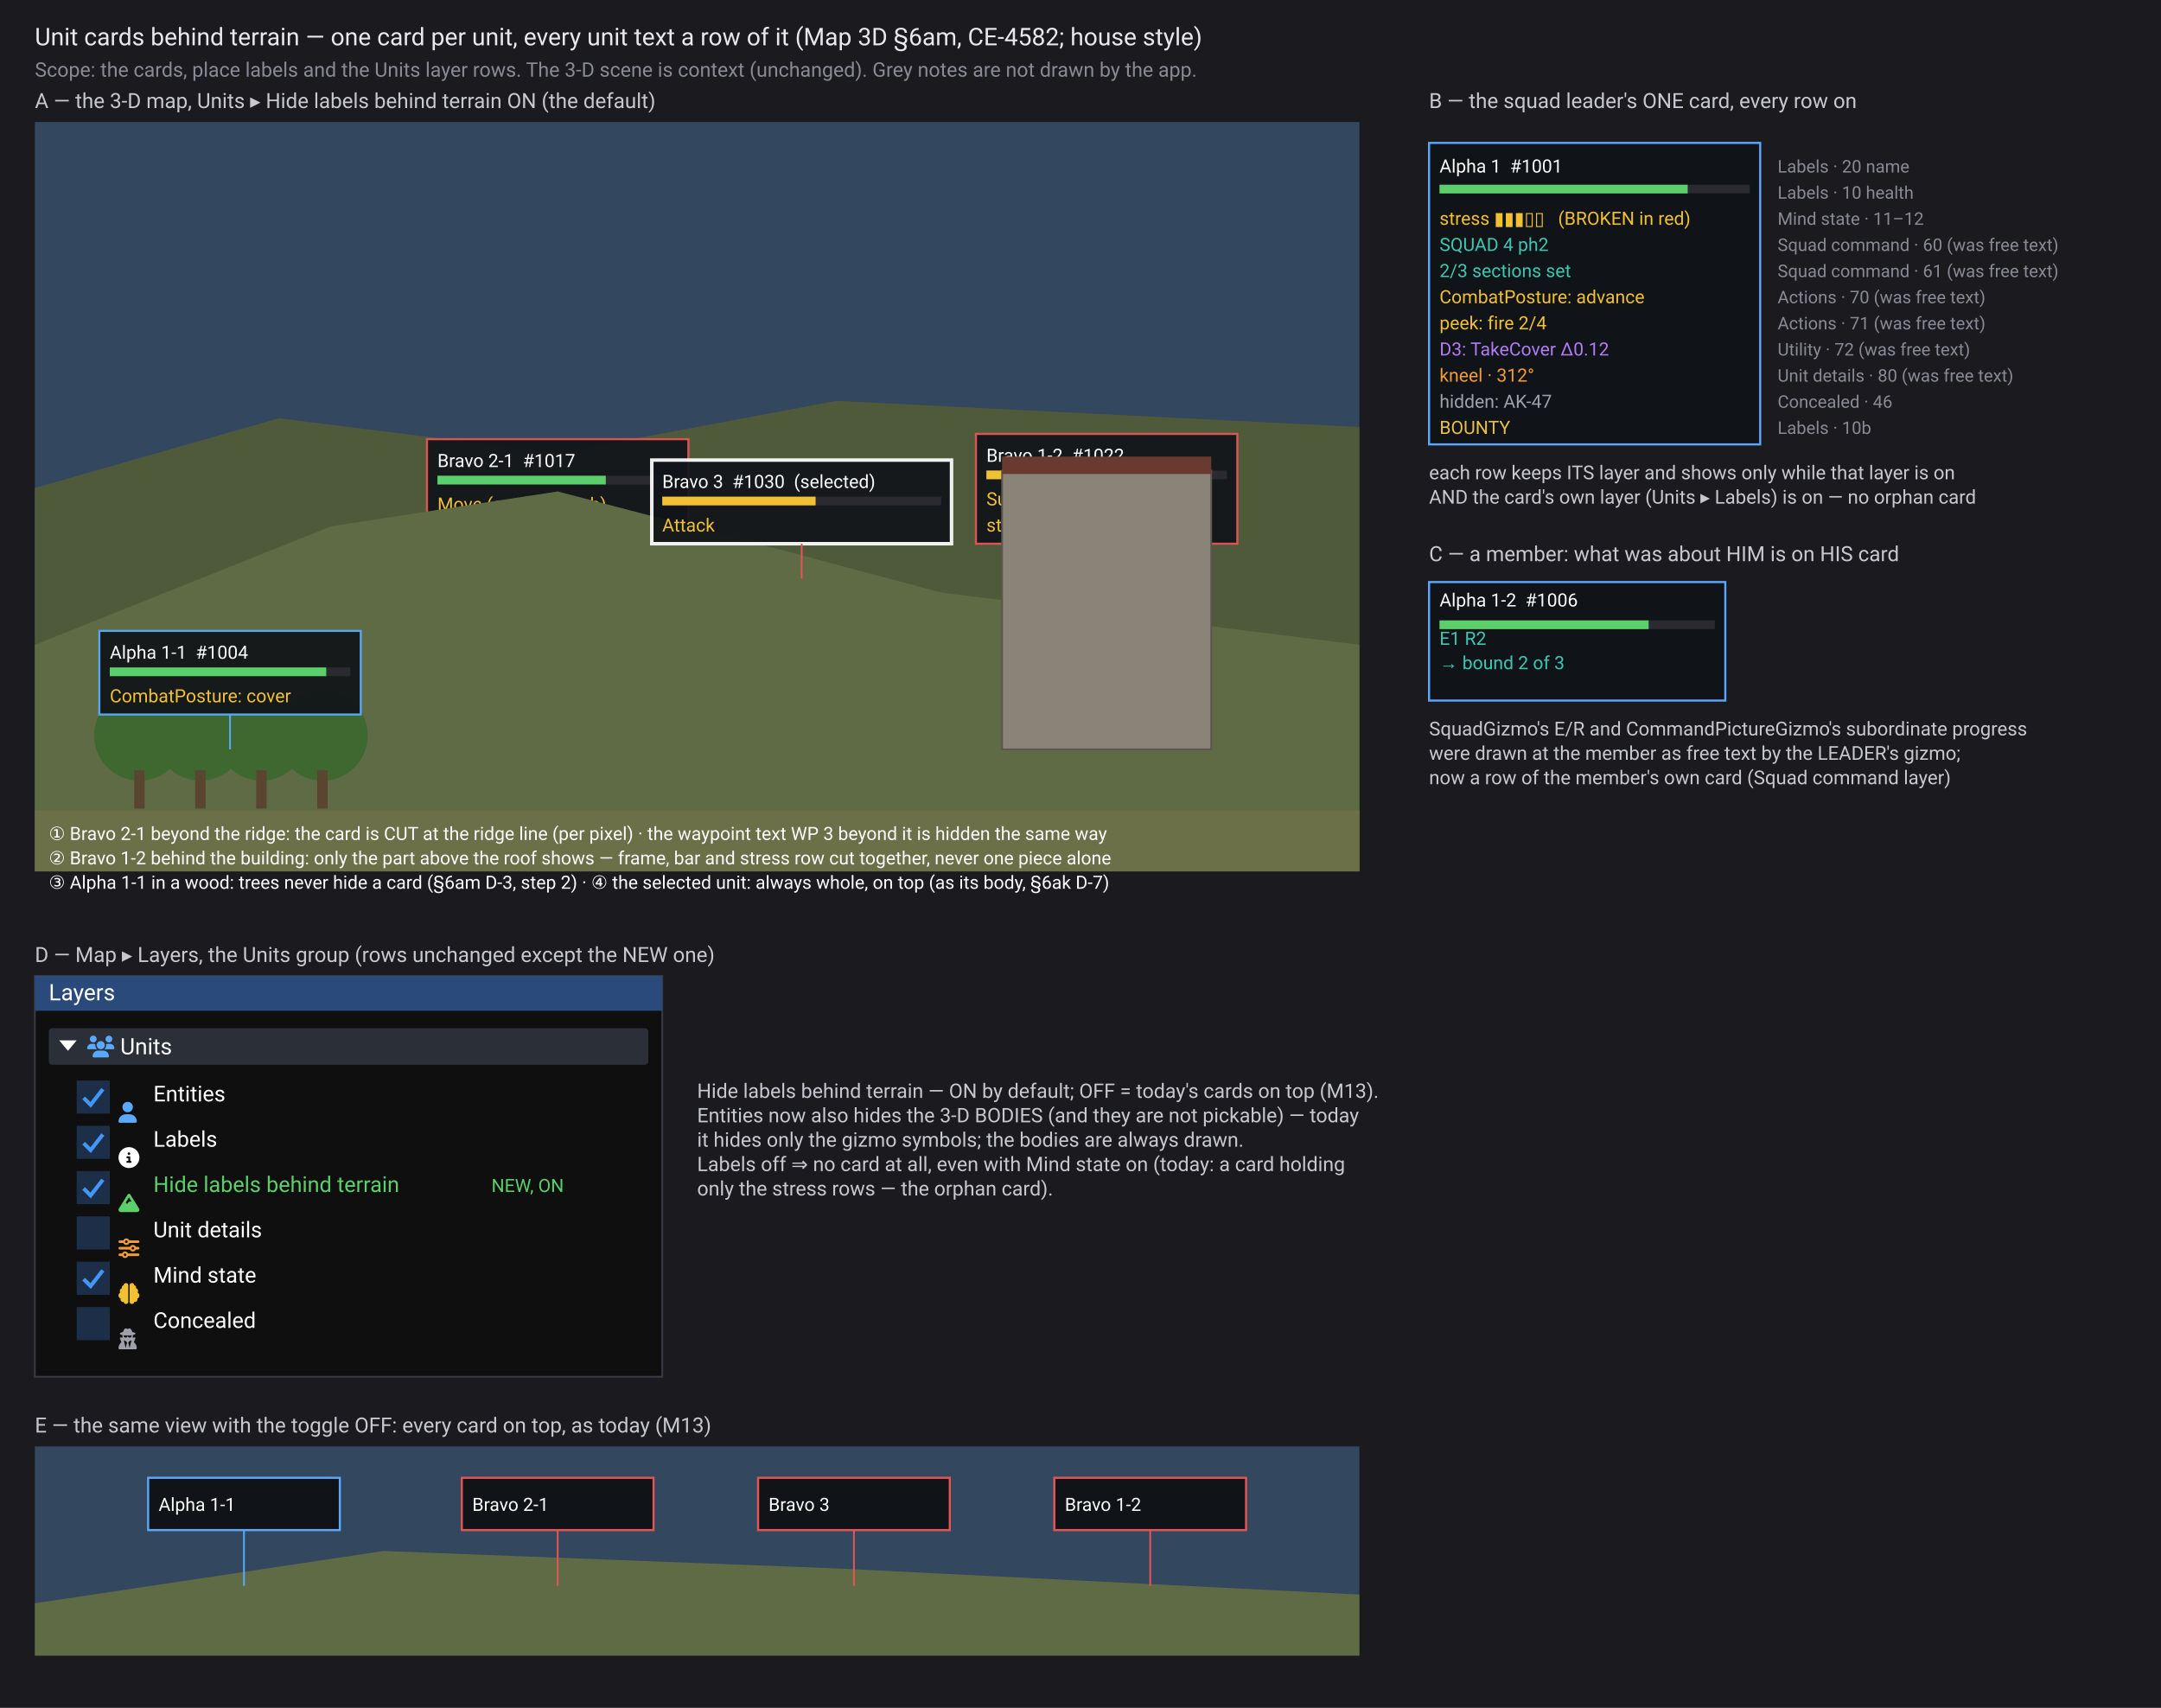
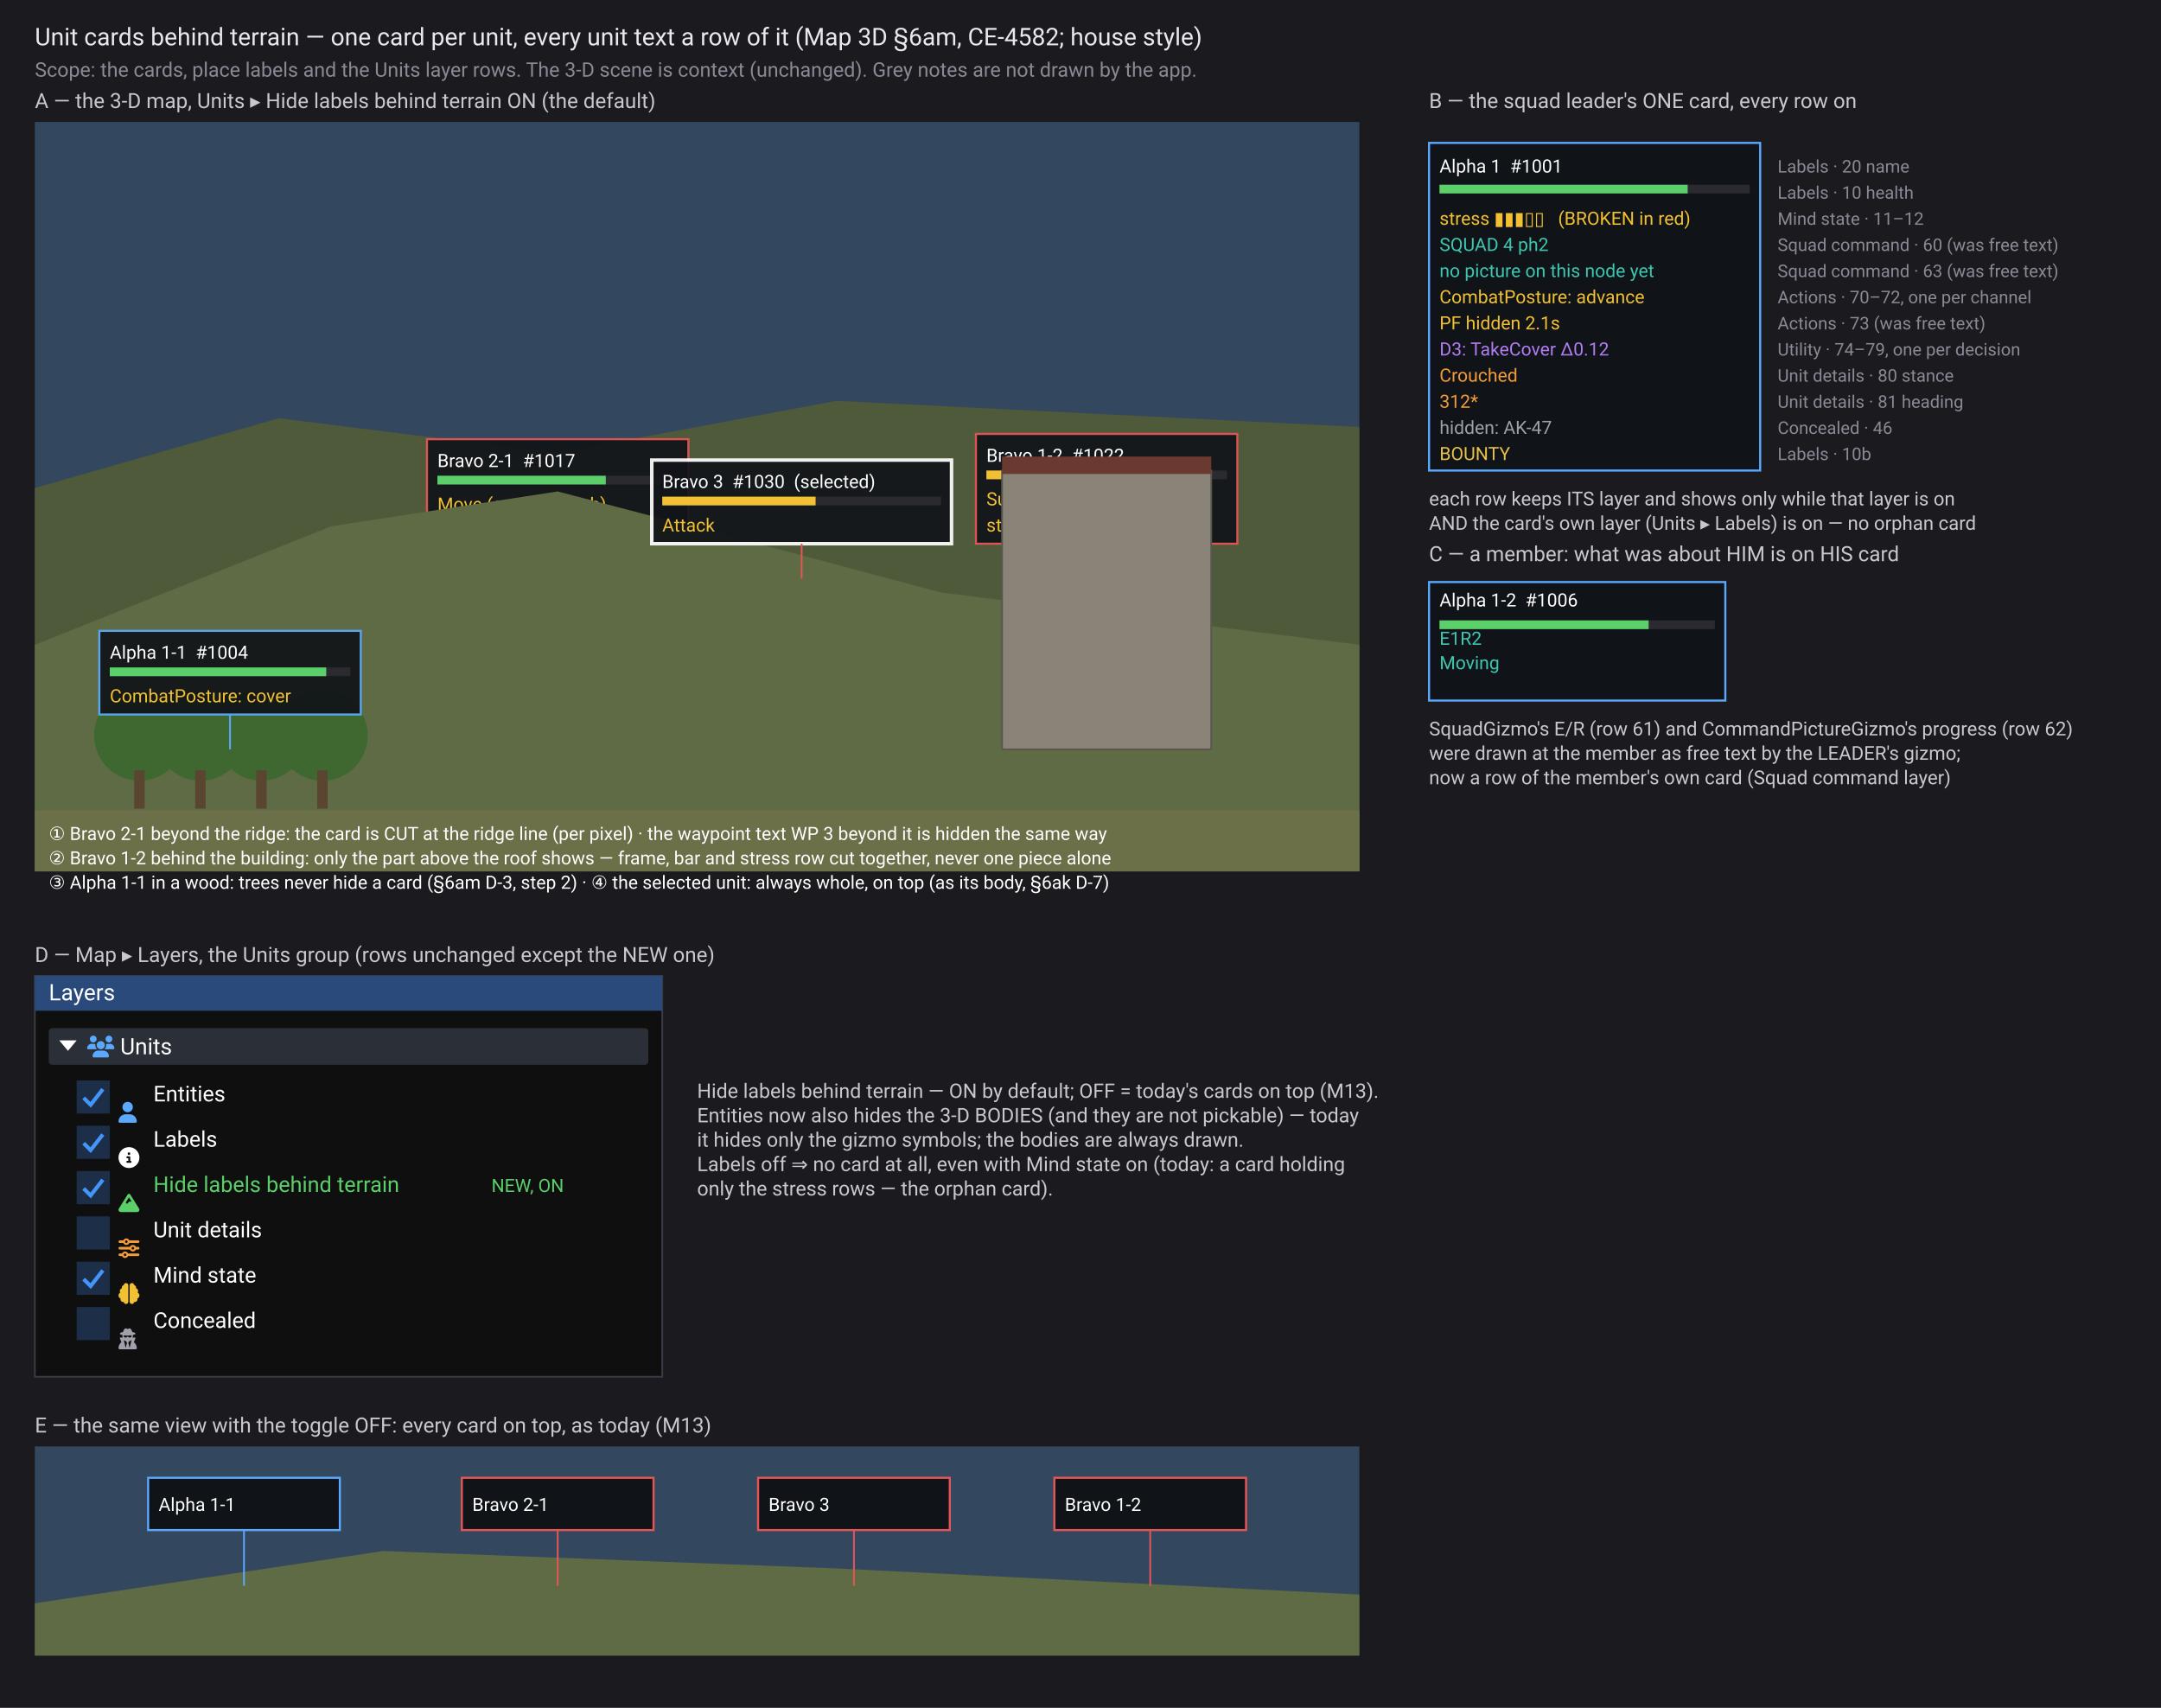
<svg xmlns="http://www.w3.org/2000/svg" width="1240" height="980" viewBox="0 0 1240 980">
  <rect x="0" y="0" width="1240" height="980" fill="#1B1B1F" rx="0" opacity="1" />
  <text x="20" y="26" fill="#E8E8EE" font-size="14" font-family="Roboto, Segoe UI, Arial, sans-serif" text-anchor="start" font-weight="normal" xml:space="preserve">Unit cards behind terrain — one card per unit, every unit text a row of it (Map 3D §6am, CE-4582; house style)</text>
  <text x="20" y="44" fill="#8A8A96" font-size="11.5" font-family="Roboto, Segoe UI, Arial, sans-serif" text-anchor="start" font-weight="normal" xml:space="preserve">Scope: the cards, place labels and the Units layer rows. The 3-D scene is context (unchanged). Grey notes are not drawn by the app.</text>
  <text x="20" y="62" fill="#C8C8D0" font-size="12" font-family="Roboto, Segoe UI, Arial, sans-serif" text-anchor="start" font-weight="normal" xml:space="preserve">A — the 3-D map, Units ▸ Hide labels behind terrain ON (the default)</text>
  <rect x="20" y="70" width="760" height="430" fill="#33475E" rx="0" opacity="1" />
  <polygon points="20,280 160,240 320,260 480,230 780,245 780,500 20,500" fill="#4E5A3A" />
  <rect x="245.0" y="252" width="150" height="48" fill="#101418" rx="0" stroke="#E65555" stroke-width="1.2" opacity="0.92" />
  <text x="251.0" y="268" fill="#FFFFFF" font-size="10.5" font-family="Roboto, Segoe UI, Arial, sans-serif" text-anchor="start" font-weight="normal" xml:space="preserve">Bravo 2-1  #1017</text>
  <rect x="251.0" y="273" width="138" height="5" fill="#2A2A30" rx="0" opacity="1" />
  <rect x="251.0" y="273" width="96.6" height="5" fill="#5BD06A" rx="0" opacity="1" />
  <text x="251.0" y="293" fill="#F2C033" font-size="10.5" font-family="Roboto, Segoe UI, Arial, sans-serif" text-anchor="start" font-weight="normal" xml:space="preserve">Move (on the march)</text>
  <line x1="320" y1="300" x2="320" y2="320" stroke="#E65555" stroke-width="1" />
  <clipPath id="pl">
    <rect x="200" y="220" width="80" height="100" />
  </clipPath>
  <text x="225" y="308" fill="#F29B38" font-size="11" font-family="Roboto,Arial">WP 3</text>
  <polygon points="20,370 190,302 320,282 450,316 540,340 780,370 780,500 20,500" fill="#5E6B45" />
  <rect x="560.0" y="249" width="150" height="63" fill="#101418" rx="0" stroke="#E65555" stroke-width="1.2" opacity="0.92" />
  <text x="566.0" y="265" fill="#FFFFFF" font-size="10.5" font-family="Roboto, Segoe UI, Arial, sans-serif" text-anchor="start" font-weight="normal" xml:space="preserve">Bravo 1-2  #1022</text>
  <rect x="566.0" y="270" width="138" height="5" fill="#2A2A30" rx="0" opacity="1" />
  <rect x="566.0" y="270" width="55.2" height="5" fill="#F2C033" rx="0" opacity="1" />
  <text x="566.0" y="290" fill="#F2C033" font-size="10.5" font-family="Roboto, Segoe UI, Arial, sans-serif" text-anchor="start" font-weight="normal" xml:space="preserve">Suppress</text>
  <text x="566.0" y="305" fill="#F2C033" font-size="10.5" font-family="Roboto, Segoe UI, Arial, sans-serif" text-anchor="start" font-weight="normal" xml:space="preserve">stress ▮▮▮▯▯</text>
  <line x1="635" y1="312" x2="635" y2="332" stroke="#E65555" stroke-width="1" />
  <rect x="575" y="270" width="120" height="160" fill="#8A8478" rx="0" stroke="#5A5650" stroke-width="1" opacity="1" />
  <rect x="575" y="262" width="120" height="10" fill="#6A3A30" rx="0" opacity="1" />
  <circle cx="80" cy="422" r="26" fill="#3E6830" />
  <rect x="77" y="442" width="6" height="22" fill="#5A4630" rx="0" opacity="1" />
  <circle cx="115" cy="422" r="26" fill="#3E6830" />
  <rect x="112" y="442" width="6" height="22" fill="#5A4630" rx="0" opacity="1" />
  <circle cx="150" cy="422" r="26" fill="#3E6830" />
  <rect x="147" y="442" width="6" height="22" fill="#5A4630" rx="0" opacity="1" />
  <circle cx="185" cy="422" r="26" fill="#3E6830" />
  <rect x="182" y="442" width="6" height="22" fill="#5A4630" rx="0" opacity="1" />
  <rect x="57.0" y="362" width="150" height="48" fill="#101418" rx="0" stroke="#5AA9FF" stroke-width="1.2" opacity="0.92" />
  <text x="63.0" y="378" fill="#FFFFFF" font-size="10.5" font-family="Roboto, Segoe UI, Arial, sans-serif" text-anchor="start" font-weight="normal" xml:space="preserve">Alpha 1-1  #1004</text>
  <rect x="63.0" y="383" width="138" height="5" fill="#2A2A30" rx="0" opacity="1" />
  <rect x="63.0" y="383" width="124.2" height="5" fill="#5BD06A" rx="0" opacity="1" />
  <text x="63.0" y="403" fill="#F2C033" font-size="10.5" font-family="Roboto, Segoe UI, Arial, sans-serif" text-anchor="start" font-weight="normal" xml:space="preserve">CombatPosture: cover</text>
  <line x1="132" y1="410" x2="132" y2="430" stroke="#5AA9FF" stroke-width="1" />
  <rect x="374.0" y="264" width="172" height="48" fill="#101418" rx="0" stroke="#FFFFFF" stroke-width="2" opacity="0.92" />
  <text x="380.0" y="280" fill="#FFFFFF" font-size="10.5" font-family="Roboto, Segoe UI, Arial, sans-serif" text-anchor="start" font-weight="normal" xml:space="preserve">Bravo 3  #1030  (selected)</text>
  <rect x="380.0" y="285" width="160" height="5" fill="#2A2A30" rx="0" opacity="1" />
  <rect x="380.0" y="285" width="88.0" height="5" fill="#F2C033" rx="0" opacity="1" />
  <text x="380.0" y="305" fill="#F2C033" font-size="10.5" font-family="Roboto, Segoe UI, Arial, sans-serif" text-anchor="start" font-weight="normal" xml:space="preserve">Attack</text>
  <line x1="460" y1="312" x2="460" y2="332" stroke="#E65555" stroke-width="1" />
  <rect x="20" y="465" width="760" height="35" fill="#6B7048" rx="0" opacity="1" />
  <text x="28" y="482" fill="#FFFFFF" font-size="10.5" font-family="Roboto, Segoe UI, Arial, sans-serif" text-anchor="start" font-weight="normal" xml:space="preserve">① Bravo 2-1 beyond the ridge: the card is CUT at the ridge line (per pixel) · the waypoint text WP 3 beyond it is hidden the same way</text>
  <text x="28" y="496" fill="#FFFFFF" font-size="10.5" font-family="Roboto, Segoe UI, Arial, sans-serif" text-anchor="start" font-weight="normal" xml:space="preserve">② Bravo 1-2 behind the building: only the part above the roof shows — frame, bar and stress row cut together, never one piece alone</text>
  <text x="28" y="510" fill="#FFFFFF" font-size="10.5" font-family="Roboto, Segoe UI, Arial, sans-serif" text-anchor="start" font-weight="normal" xml:space="preserve">③ Alpha 1-1 in a wood: trees never hide a card (§6am D-3, step 2) · ④ the selected unit: always whole, on top (as its body, §6ak D-7)</text>
  <text x="820" y="62" fill="#C8C8D0" font-size="12" font-family="Roboto, Segoe UI, Arial, sans-serif" text-anchor="start" font-weight="normal" xml:space="preserve">B — the squad leader's ONE card, every row on</text>
-   <rect x="820" y="82" width="190" height="173" fill="#101418" rx="0" stroke="#5AA9FF" stroke-width="1.2" opacity="1" />
+   <rect x="820" y="82" width="190" height="188" fill="#101418" rx="0" stroke="#5AA9FF" stroke-width="1.2" opacity="1" />
  <text x="826" y="99" fill="#FFFFFF" font-size="10.5" font-family="Roboto, Segoe UI, Arial, sans-serif" text-anchor="start" font-weight="normal" xml:space="preserve">Alpha 1  #1001</text>
  <text x="1020" y="99" fill="#8A8A96" font-size="10" font-family="Roboto, Segoe UI, Arial, sans-serif" text-anchor="start" font-weight="normal" xml:space="preserve">Labels · 20 name</text>
  <rect x="826" y="106" width="178" height="5" fill="#2A2A30" rx="0" opacity="1" />
  <rect x="826" y="106" width="142.4" height="5" fill="#5BD06A" rx="0" opacity="1" />
  <text x="1020" y="114" fill="#8A8A96" font-size="10" font-family="Roboto, Segoe UI, Arial, sans-serif" text-anchor="start" font-weight="normal" xml:space="preserve">Labels · 10 health</text>
  <text x="826" y="129" fill="#F2C033" font-size="10.5" font-family="Roboto, Segoe UI, Arial, sans-serif" text-anchor="start" font-weight="normal" xml:space="preserve">stress ▮▮▮▯▯   (BROKEN in red)</text>
  <text x="1020" y="129" fill="#8A8A96" font-size="10" font-family="Roboto, Segoe UI, Arial, sans-serif" text-anchor="start" font-weight="normal" xml:space="preserve">Mind state · 11–12</text>
  <text x="826" y="144" fill="#3EC6B0" font-size="10.5" font-family="Roboto, Segoe UI, Arial, sans-serif" text-anchor="start" font-weight="normal" xml:space="preserve">SQUAD 4 ph2</text>
  <text x="1020" y="144" fill="#8A8A96" font-size="10" font-family="Roboto, Segoe UI, Arial, sans-serif" text-anchor="start" font-weight="normal" xml:space="preserve">Squad command · 60 (was free text)</text>
-   <text x="826" y="159" fill="#3EC6B0" font-size="10.5" font-family="Roboto, Segoe UI, Arial, sans-serif" text-anchor="start" font-weight="normal" xml:space="preserve">2/3 sections set</text>
-   <text x="1020" y="159" fill="#8A8A96" font-size="10" font-family="Roboto, Segoe UI, Arial, sans-serif" text-anchor="start" font-weight="normal" xml:space="preserve">Squad command · 61 (was free text)</text>
+   <text x="826" y="159" fill="#3EC6B0" font-size="10.5" font-family="Roboto, Segoe UI, Arial, sans-serif" text-anchor="start" font-weight="normal" xml:space="preserve">no picture on this node yet</text>
+   <text x="1020" y="159" fill="#8A8A96" font-size="10" font-family="Roboto, Segoe UI, Arial, sans-serif" text-anchor="start" font-weight="normal" xml:space="preserve">Squad command · 63 (was free text)</text>
  <text x="826" y="174" fill="#F2C033" font-size="10.5" font-family="Roboto, Segoe UI, Arial, sans-serif" text-anchor="start" font-weight="normal" xml:space="preserve">CombatPosture: advance</text>
-   <text x="1020" y="174" fill="#8A8A96" font-size="10" font-family="Roboto, Segoe UI, Arial, sans-serif" text-anchor="start" font-weight="normal" xml:space="preserve">Actions · 70 (was free text)</text>
-   <text x="826" y="189" fill="#F2C033" font-size="10.5" font-family="Roboto, Segoe UI, Arial, sans-serif" text-anchor="start" font-weight="normal" xml:space="preserve">peek: fire 2/4</text>
-   <text x="1020" y="189" fill="#8A8A96" font-size="10" font-family="Roboto, Segoe UI, Arial, sans-serif" text-anchor="start" font-weight="normal" xml:space="preserve">Actions · 71 (was free text)</text>
+   <text x="1020" y="174" fill="#8A8A96" font-size="10" font-family="Roboto, Segoe UI, Arial, sans-serif" text-anchor="start" font-weight="normal" xml:space="preserve">Actions · 70–72, one per channel</text>
+   <text x="826" y="189" fill="#F2C033" font-size="10.5" font-family="Roboto, Segoe UI, Arial, sans-serif" text-anchor="start" font-weight="normal" xml:space="preserve">PF hidden 2.1s</text>
+   <text x="1020" y="189" fill="#8A8A96" font-size="10" font-family="Roboto, Segoe UI, Arial, sans-serif" text-anchor="start" font-weight="normal" xml:space="preserve">Actions · 73 (was free text)</text>
  <text x="826" y="204" fill="#B07CF0" font-size="10.5" font-family="Roboto, Segoe UI, Arial, sans-serif" text-anchor="start" font-weight="normal" xml:space="preserve">D3: TakeCover Δ0.12</text>
-   <text x="1020" y="204" fill="#8A8A96" font-size="10" font-family="Roboto, Segoe UI, Arial, sans-serif" text-anchor="start" font-weight="normal" xml:space="preserve">Utility · 72 (was free text)</text>
-   <text x="826" y="219" fill="#F29B38" font-size="10.5" font-family="Roboto, Segoe UI, Arial, sans-serif" text-anchor="start" font-weight="normal" xml:space="preserve">kneel · 312°</text>
-   <text x="1020" y="219" fill="#8A8A96" font-size="10" font-family="Roboto, Segoe UI, Arial, sans-serif" text-anchor="start" font-weight="normal" xml:space="preserve">Unit details · 80 (was free text)</text>
-   <text x="826" y="234" fill="#A0A0AA" font-size="10.5" font-family="Roboto, Segoe UI, Arial, sans-serif" text-anchor="start" font-weight="normal" xml:space="preserve">hidden: AK-47</text>
-   <text x="1020" y="234" fill="#8A8A96" font-size="10" font-family="Roboto, Segoe UI, Arial, sans-serif" text-anchor="start" font-weight="normal" xml:space="preserve">Concealed · 46</text>
-   <text x="826" y="249" fill="#E8C04A" font-size="10.5" font-family="Roboto, Segoe UI, Arial, sans-serif" text-anchor="start" font-weight="normal" xml:space="preserve">BOUNTY</text>
-   <text x="1020" y="249" fill="#8A8A96" font-size="10" font-family="Roboto, Segoe UI, Arial, sans-serif" text-anchor="start" font-weight="normal" xml:space="preserve">Labels · 10b</text>
-   <text x="820" y="275" fill="#C8C8D0" font-size="11" font-family="Roboto, Segoe UI, Arial, sans-serif" text-anchor="start" font-weight="normal" xml:space="preserve">each row keeps ITS layer and shows only while that layer is on</text>
-   <text x="820" y="289" fill="#C8C8D0" font-size="11" font-family="Roboto, Segoe UI, Arial, sans-serif" text-anchor="start" font-weight="normal" xml:space="preserve">AND the card's own layer (Units ▸ Labels) is on — no orphan card</text>
+   <text x="1020" y="204" fill="#8A8A96" font-size="10" font-family="Roboto, Segoe UI, Arial, sans-serif" text-anchor="start" font-weight="normal" xml:space="preserve">Utility · 74–79, one per decision</text>
+   <text x="826" y="219" fill="#F29B38" font-size="10.5" font-family="Roboto, Segoe UI, Arial, sans-serif" text-anchor="start" font-weight="normal" xml:space="preserve">Crouched</text>
+   <text x="1020" y="219" fill="#8A8A96" font-size="10" font-family="Roboto, Segoe UI, Arial, sans-serif" text-anchor="start" font-weight="normal" xml:space="preserve">Unit details · 80 stance</text>
+   <text x="826" y="234" fill="#F29B38" font-size="10.5" font-family="Roboto, Segoe UI, Arial, sans-serif" text-anchor="start" font-weight="normal" xml:space="preserve">312*</text>
+   <text x="1020" y="234" fill="#8A8A96" font-size="10" font-family="Roboto, Segoe UI, Arial, sans-serif" text-anchor="start" font-weight="normal" xml:space="preserve">Unit details · 81 heading</text>
+   <text x="826" y="249" fill="#A0A0AA" font-size="10.5" font-family="Roboto, Segoe UI, Arial, sans-serif" text-anchor="start" font-weight="normal" xml:space="preserve">hidden: AK-47</text>
+   <text x="1020" y="249" fill="#8A8A96" font-size="10" font-family="Roboto, Segoe UI, Arial, sans-serif" text-anchor="start" font-weight="normal" xml:space="preserve">Concealed · 46</text>
+   <text x="826" y="264" fill="#E8C04A" font-size="10.5" font-family="Roboto, Segoe UI, Arial, sans-serif" text-anchor="start" font-weight="normal" xml:space="preserve">BOUNTY</text>
+   <text x="1020" y="264" fill="#8A8A96" font-size="10" font-family="Roboto, Segoe UI, Arial, sans-serif" text-anchor="start" font-weight="normal" xml:space="preserve">Labels · 10b</text>
+   <text x="820" y="290" fill="#C8C8D0" font-size="11" font-family="Roboto, Segoe UI, Arial, sans-serif" text-anchor="start" font-weight="normal" xml:space="preserve">each row keeps ITS layer and shows only while that layer is on</text>
+   <text x="820" y="304" fill="#C8C8D0" font-size="11" font-family="Roboto, Segoe UI, Arial, sans-serif" text-anchor="start" font-weight="normal" xml:space="preserve">AND the card's own layer (Units ▸ Labels) is on — no orphan card</text>
  <text x="820" y="322" fill="#C8C8D0" font-size="12" font-family="Roboto, Segoe UI, Arial, sans-serif" text-anchor="start" font-weight="normal" xml:space="preserve">C — a member: what was about HIM is on HIS card</text>
  <rect x="820" y="334" width="170" height="68" fill="#101418" rx="0" stroke="#5AA9FF" stroke-width="1.2" opacity="1" />
  <text x="826" y="348" fill="#FFFFFF" font-size="10.5" font-family="Roboto, Segoe UI, Arial, sans-serif" text-anchor="start" font-weight="normal" xml:space="preserve">Alpha 1-2  #1006</text>
  <rect x="826" y="356" width="158" height="5" fill="#2A2A30" rx="0" opacity="1" />
  <rect x="826" y="356" width="120" height="5" fill="#5BD06A" rx="0" opacity="1" />
-   <text x="826" y="370" fill="#3EC6B0" font-size="10.5" font-family="Roboto, Segoe UI, Arial, sans-serif" text-anchor="start" font-weight="normal" xml:space="preserve">E1 R2</text>
-   <text x="826" y="384" fill="#3EC6B0" font-size="10.5" font-family="Roboto, Segoe UI, Arial, sans-serif" text-anchor="start" font-weight="normal" xml:space="preserve">→ bound 2 of 3</text>
-   <text x="820" y="422" fill="#C8C8D0" font-size="11" font-family="Roboto, Segoe UI, Arial, sans-serif" text-anchor="start" font-weight="normal" xml:space="preserve">SquadGizmo's E/R and CommandPictureGizmo's subordinate progress</text>
+   <text x="826" y="370" fill="#3EC6B0" font-size="10.5" font-family="Roboto, Segoe UI, Arial, sans-serif" text-anchor="start" font-weight="normal" xml:space="preserve">E1R2</text>
+   <text x="826" y="384" fill="#3EC6B0" font-size="10.5" font-family="Roboto, Segoe UI, Arial, sans-serif" text-anchor="start" font-weight="normal" xml:space="preserve">Moving</text>
+   <text x="820" y="422" fill="#C8C8D0" font-size="11" font-family="Roboto, Segoe UI, Arial, sans-serif" text-anchor="start" font-weight="normal" xml:space="preserve">SquadGizmo's E/R (row 61) and CommandPictureGizmo's progress (row 62)</text>
  <text x="820" y="436" fill="#C8C8D0" font-size="11" font-family="Roboto, Segoe UI, Arial, sans-serif" text-anchor="start" font-weight="normal" xml:space="preserve">were drawn at the member as free text by the LEADER's gizmo;</text>
  <text x="820" y="450" fill="#C8C8D0" font-size="11" font-family="Roboto, Segoe UI, Arial, sans-serif" text-anchor="start" font-weight="normal" xml:space="preserve">now a row of the member's own card (Squad command layer)</text>
  <text x="20" y="552" fill="#C8C8D0" font-size="12" font-family="Roboto, Segoe UI, Arial, sans-serif" text-anchor="start" font-weight="normal" xml:space="preserve">D — Map ▸ Layers, the Units group (rows unchanged except the NEW one)</text>
  <rect x="20" y="560" width="360" height="230" fill="#0F0F0F" rx="0" stroke="#3A3A44" stroke-width="1" opacity="1" />
  <rect x="20" y="560" width="360" height="20" fill="#294A7A" rx="0" opacity="1" />
  <text x="28" y="574" fill="#FFFFFF" font-size="13" font-family="Roboto, Segoe UI, Arial, sans-serif" text-anchor="start" font-weight="normal" xml:space="preserve">Layers</text>
  <rect x="28" y="590" width="344" height="21" fill="#2B2F38" rx="2" opacity="1" />
  <path d="M34 597 l10 0 -5 6 z" fill="#FFFFFF" />
  <path d="M144 448Q189 447 213 408Q235 368 213 328Q189 289 144 288Q99 289 75 328Q53 368 75 408Q99 447 144 448ZM512 448Q557 447 581 408Q603 368 581 328Q557 289 512 288Q467 289 443 328Q421 368 443 408Q467 447 512 448ZM0 149Q1 195 31 225Q61 255 107 256H149Q173 256 194 246Q192 235 192 224Q194 165 235 128Q235 128 235 128Q235 128 235 128H21Q2 130 0 149ZM405 128Q405 128 405 128Q405 128 405 128Q446 165 448 224Q448 235 446 246Q467 256 491 256H533Q579 255 609 225Q639 195 640 149Q638 130 619 128H405ZM224 224Q224 250 237 272Q250 294 272 307Q295 320 320 320Q345 320 368 307Q390 294 403 272Q416 250 416 224Q416 198 403 176Q390 154 368 141Q345 128 320 128Q295 128 272 141Q250 154 237 176Q224 198 224 224ZM128 -37Q129 19 167 57Q205 95 261 96H379Q435 95 473 57Q511 19 512 -37Q510 -62 485 -64H155Q130 -62 128 -37Z" fill="#5AA9FF" fill-opacity="1" transform="translate(50,605.2061) scale(0.02441406,-0.02441406)" />
  <text x="69" y="605" fill="#FFFFFF" font-size="13" font-family="Roboto, Segoe UI, Arial, sans-serif" text-anchor="start" font-weight="normal" xml:space="preserve">Units</text>
  <rect x="44" y="620" width="19" height="19" fill="#1D2F48" rx="0" opacity="1" />
  <path d="M48 630 l4 4 l7 -9" stroke="#4296FA" stroke-width="2.2" fill="none" />
  <path d="M224 192Q259 192 288 209Q317 226 335 256Q352 286 352 320Q352 354 335 384Q317 414 288 431Q259 448 224 448Q189 448 160 431Q131 414 113 384Q96 354 96 320Q96 286 113 256Q131 226 160 209Q189 192 224 192ZM178 144Q103 142 52 92Q2 41 0 -34Q0 -47 9 -55Q17 -64 30 -64H418Q431 -64 439 -55Q448 -47 448 -34Q446 41 396 92Q345 142 270 144H178Z" fill="#5AA9FF" fill-opacity="1" transform="translate(68,642.7578) scale(0.0234375,-0.0234375)" />
  <text x="88" y="632" fill="#FFFFFF" font-size="12.5" font-family="Roboto, Segoe UI, Arial, sans-serif" text-anchor="start" font-weight="normal" xml:space="preserve">Entities</text>
  <rect x="44" y="646" width="19" height="19" fill="#1D2F48" rx="0" opacity="1" />
  <path d="M48 656 l4 4 l7 -9" stroke="#4296FA" stroke-width="2.2" fill="none" />
  <path d="M256 -64Q326 -63 384 -30Q442 4 478 64Q512 125 512 192Q512 259 478 320Q442 380 384 414Q326 447 256 448Q186 447 128 414Q70 380 34 320Q0 259 0 192Q0 125 34 64Q70 4 128 -30Q186 -63 256 -64ZM216 112H240H216H240V176H216Q194 178 192 200Q194 222 216 224H264Q286 222 288 200V112H296Q318 110 320 88Q318 66 296 64H216Q194 66 192 88Q194 110 216 112ZM256 320Q270 320 279 311Q288 302 288 288Q288 274 279 265Q270 256 256 256Q242 256 233 265Q224 274 224 288Q224 302 233 311Q242 320 256 320Z" fill="#FFFFFF" fill-opacity="1" transform="translate(68,668.7578) scale(0.0234375,-0.0234375)" />
  <text x="88" y="658" fill="#FFFFFF" font-size="12.5" font-family="Roboto, Segoe UI, Arial, sans-serif" text-anchor="start" font-weight="normal" xml:space="preserve">Labels</text>
  <rect x="44" y="672" width="19" height="19" fill="#1D2F48" rx="0" opacity="1" />
  <path d="M48 682 l4 4 l7 -9" stroke="#4296FA" stroke-width="2.2" fill="none" />
  <path d="M256 416Q276 415 287 399L503 54Q512 40 512 24Q511 0 496 -16Q480 -31 456 -32H56Q32 -31 16 -16Q1 0 0 24Q0 40 9 54L225 399Q236 415 256 416ZM321 224 256 328 321 224 256 328 177 201 195 177Q208 164 221 177L246 211Q256 224 272 224H321Z" fill="#5BD06A" fill-opacity="1" transform="translate(68,694.7578) scale(0.0234375,-0.0234375)" />
  <text x="88" y="684" fill="#5BD06A" font-size="12.5" font-family="Roboto, Segoe UI, Arial, sans-serif" text-anchor="start" font-weight="normal" xml:space="preserve">Hide labels behind terrain</text>
  <text x="282" y="684" fill="#5BD06A" font-size="10.5" font-family="Roboto, Segoe UI, Arial, sans-serif" text-anchor="start" font-weight="normal" xml:space="preserve">NEW, ON</text>
  <rect x="44" y="698" width="19" height="19" fill="#1D2F48" rx="0" opacity="1" />
  <path d="M0 32Q0 18 9 9Q18 0 32 0H87Q96 -22 116 -35Q135 -48 160 -48Q185 -48 204 -35Q224 -22 233 0H480Q494 0 503 9Q512 18 512 32Q512 46 503 55Q494 64 480 64H233Q224 86 204 99Q185 112 160 112Q135 112 116 99Q96 86 87 64H32Q18 64 9 55Q0 46 0 32ZM128 32Q128 46 137 55Q146 64 160 64Q174 64 183 55Q192 46 192 32Q192 18 183 9Q174 0 160 0Q146 0 137 9Q128 18 128 32ZM320 192Q320 206 329 215Q338 224 352 224Q366 224 375 215Q384 206 384 192Q384 178 375 169Q366 160 352 160Q338 160 329 169Q320 178 320 192ZM352 272Q327 272 308 259Q288 246 279 224H32Q18 224 9 215Q0 206 0 192Q0 178 9 169Q18 160 32 160H279Q288 138 308 125Q327 112 352 112Q377 112 396 125Q416 138 425 160H480Q494 160 503 169Q512 178 512 192Q512 206 503 215Q494 224 480 224H425Q416 246 396 259Q377 272 352 272ZM192 320Q178 320 169 329Q160 338 160 352Q160 366 169 375Q178 384 192 384Q206 384 215 375Q224 366 224 352Q224 338 215 329Q206 320 192 320ZM265 384Q256 406 236 419Q217 432 192 432Q167 432 148 419Q128 406 119 384H32Q18 384 9 375Q0 366 0 352Q0 338 9 329Q18 320 32 320H119Q128 298 148 285Q167 272 192 272Q217 272 236 285Q256 298 265 320H480Q494 320 503 329Q512 338 512 352Q512 366 503 375Q494 384 480 384H265Z" fill="#F29B38" fill-opacity="1" transform="translate(68,720.7578) scale(0.0234375,-0.0234375)" />
  <text x="88" y="710" fill="#FFFFFF" font-size="12.5" font-family="Roboto, Segoe UI, Arial, sans-serif" text-anchor="start" font-weight="normal" xml:space="preserve">Unit details</text>
  <rect x="44" y="724" width="19" height="19" fill="#1D2F48" rx="0" opacity="1" />
  <path d="M48 734 l4 4 l7 -9" stroke="#4296FA" stroke-width="2.2" fill="none" />
  <path d="M184 448Q208 447 224 432Q239 416 240 392V-8Q239 -32 224 -48Q208 -63 184 -64Q162 -64 146 -50Q131 -36 128 -14Q120 -16 112 -16Q85 -15 67 3Q49 21 48 48Q48 59 52 69Q29 78 14 98Q0 118 0 144Q0 168 13 187Q25 206 46 216Q32 233 32 256Q32 279 46 296Q60 313 82 319Q80 327 80 336Q80 359 94 376Q107 392 128 398Q131 420 146 434Q162 448 184 448ZM328 448Q350 448 366 434Q381 420 384 398Q405 392 418 376Q432 359 432 336Q432 327 430 319Q452 313 466 296Q480 279 480 256Q480 233 466 216Q487 206 499 187Q512 168 512 144Q512 118 498 98Q483 78 460 69Q464 59 464 48Q463 21 445 3Q427 -15 400 -16Q392 -16 384 -14Q381 -36 366 -50Q350 -64 328 -64Q304 -63 288 -48Q273 -32 272 -8V392Q273 416 288 432Q304 447 328 448Z" fill="#F2C033" fill-opacity="1" transform="translate(68,746.7578) scale(0.0234375,-0.0234375)" />
  <text x="88" y="736" fill="#FFFFFF" font-size="12.5" font-family="Roboto, Segoe UI, Arial, sans-serif" text-anchor="start" font-weight="normal" xml:space="preserve">Mind state</text>
  <rect x="44" y="750" width="19" height="19" fill="#1D2F48" rx="0" opacity="1" />
  <path d="M224 432Q215 433 209 438Q208 438 208 438Q201 446 176 448Q153 447 137 420Q120 394 110 359Q74 352 53 342Q32 332 32 320Q35 298 97 284Q96 278 96 272Q96 246 105 224H45Q33 223 32 211Q32 208 33 206L72 109Q39 84 20 47Q0 10 0 -34Q0 -47 9 -55Q17 -64 30 -64H418Q431 -64 439 -55Q448 -47 448 -34Q448 10 428 47Q409 84 376 109L415 206Q416 208 416 211Q415 223 403 224H343Q352 246 352 272Q352 278 351 284Q413 298 416 320Q416 332 395 342Q374 352 338 359Q328 394 311 420Q295 447 272 448Q247 446 240 438Q240 438 240 438Q239 438 239 438Q233 433 224 432ZM280 224H268H280H268Q241 225 231 250Q229 255 224 255Q219 255 217 250Q207 225 181 224H168Q151 224 140 236Q128 247 128 264V278Q171 272 224 272Q277 272 320 278V264Q320 247 308 236Q297 224 280 224ZM192 128 208 96 192 128 208 96 176 -32 128 160 192 128ZM320 160 272 -32 320 160 272 -32 240 96 256 128 320 160Z" fill="#A0A0AA" fill-opacity="1" transform="translate(68,772.7578) scale(0.0234375,-0.0234375)" />
  <text x="88" y="762" fill="#FFFFFF" font-size="12.5" font-family="Roboto, Segoe UI, Arial, sans-serif" text-anchor="start" font-weight="normal" xml:space="preserve">Concealed</text>
  <text x="400" y="630" fill="#C8C8D0" font-size="11.5" font-family="Roboto, Segoe UI, Arial, sans-serif" text-anchor="start" font-weight="normal" xml:space="preserve">Hide labels behind terrain — ON by default; OFF = today's cards on top (M13).</text>
  <text x="400" y="644" fill="#C8C8D0" font-size="11.5" font-family="Roboto, Segoe UI, Arial, sans-serif" text-anchor="start" font-weight="normal" xml:space="preserve">Entities now also hides the 3-D BODIES (and they are not pickable) — today</text>
  <text x="400" y="658" fill="#C8C8D0" font-size="11.5" font-family="Roboto, Segoe UI, Arial, sans-serif" text-anchor="start" font-weight="normal" xml:space="preserve">it hides only the gizmo symbols; the bodies are always drawn.</text>
  <text x="400" y="672" fill="#C8C8D0" font-size="11.5" font-family="Roboto, Segoe UI, Arial, sans-serif" text-anchor="start" font-weight="normal" xml:space="preserve">Labels off ⇒ no card at all, even with Mind state on (today: a card holding</text>
  <text x="400" y="686" fill="#C8C8D0" font-size="11.5" font-family="Roboto, Segoe UI, Arial, sans-serif" text-anchor="start" font-weight="normal" xml:space="preserve">only the stress rows — the orphan card).</text>
  <text x="20" y="822" fill="#C8C8D0" font-size="12" font-family="Roboto, Segoe UI, Arial, sans-serif" text-anchor="start" font-weight="normal" xml:space="preserve">E — the same view with the toggle OFF: every card on top, as today (M13)</text>
  <rect x="20" y="830" width="760" height="120" fill="#33475E" rx="0" opacity="1" />
  <polygon points="20,920 220,890 480,900 780,915 780,950 20,950" fill="#5E6B45" />
  <rect x="85" y="848" width="110" height="30" fill="#101418" rx="0" stroke="#5AA9FF" stroke-width="1.2" opacity="1" />
  <text x="91" y="867" fill="#FFFFFF" font-size="10.5" font-family="Roboto, Segoe UI, Arial, sans-serif" text-anchor="start" font-weight="normal" xml:space="preserve">Alpha 1-1</text>
  <line x1="140" y1="878" x2="140" y2="910" stroke="#5AA9FF" stroke-width="1" />
  <rect x="265" y="848" width="110" height="30" fill="#101418" rx="0" stroke="#E65555" stroke-width="1.2" opacity="1" />
  <text x="271" y="867" fill="#FFFFFF" font-size="10.5" font-family="Roboto, Segoe UI, Arial, sans-serif" text-anchor="start" font-weight="normal" xml:space="preserve">Bravo 2-1</text>
  <line x1="320" y1="878" x2="320" y2="910" stroke="#E65555" stroke-width="1" />
  <rect x="435" y="848" width="110" height="30" fill="#101418" rx="0" stroke="#E65555" stroke-width="1.2" opacity="1" />
  <text x="441" y="867" fill="#FFFFFF" font-size="10.5" font-family="Roboto, Segoe UI, Arial, sans-serif" text-anchor="start" font-weight="normal" xml:space="preserve">Bravo 3</text>
  <line x1="490" y1="878" x2="490" y2="910" stroke="#E65555" stroke-width="1" />
  <rect x="605" y="848" width="110" height="30" fill="#101418" rx="0" stroke="#E65555" stroke-width="1.2" opacity="1" />
  <text x="611" y="867" fill="#FFFFFF" font-size="10.5" font-family="Roboto, Segoe UI, Arial, sans-serif" text-anchor="start" font-weight="normal" xml:space="preserve">Bravo 1-2</text>
  <line x1="660" y1="878" x2="660" y2="910" stroke="#E65555" stroke-width="1" />
</svg>
